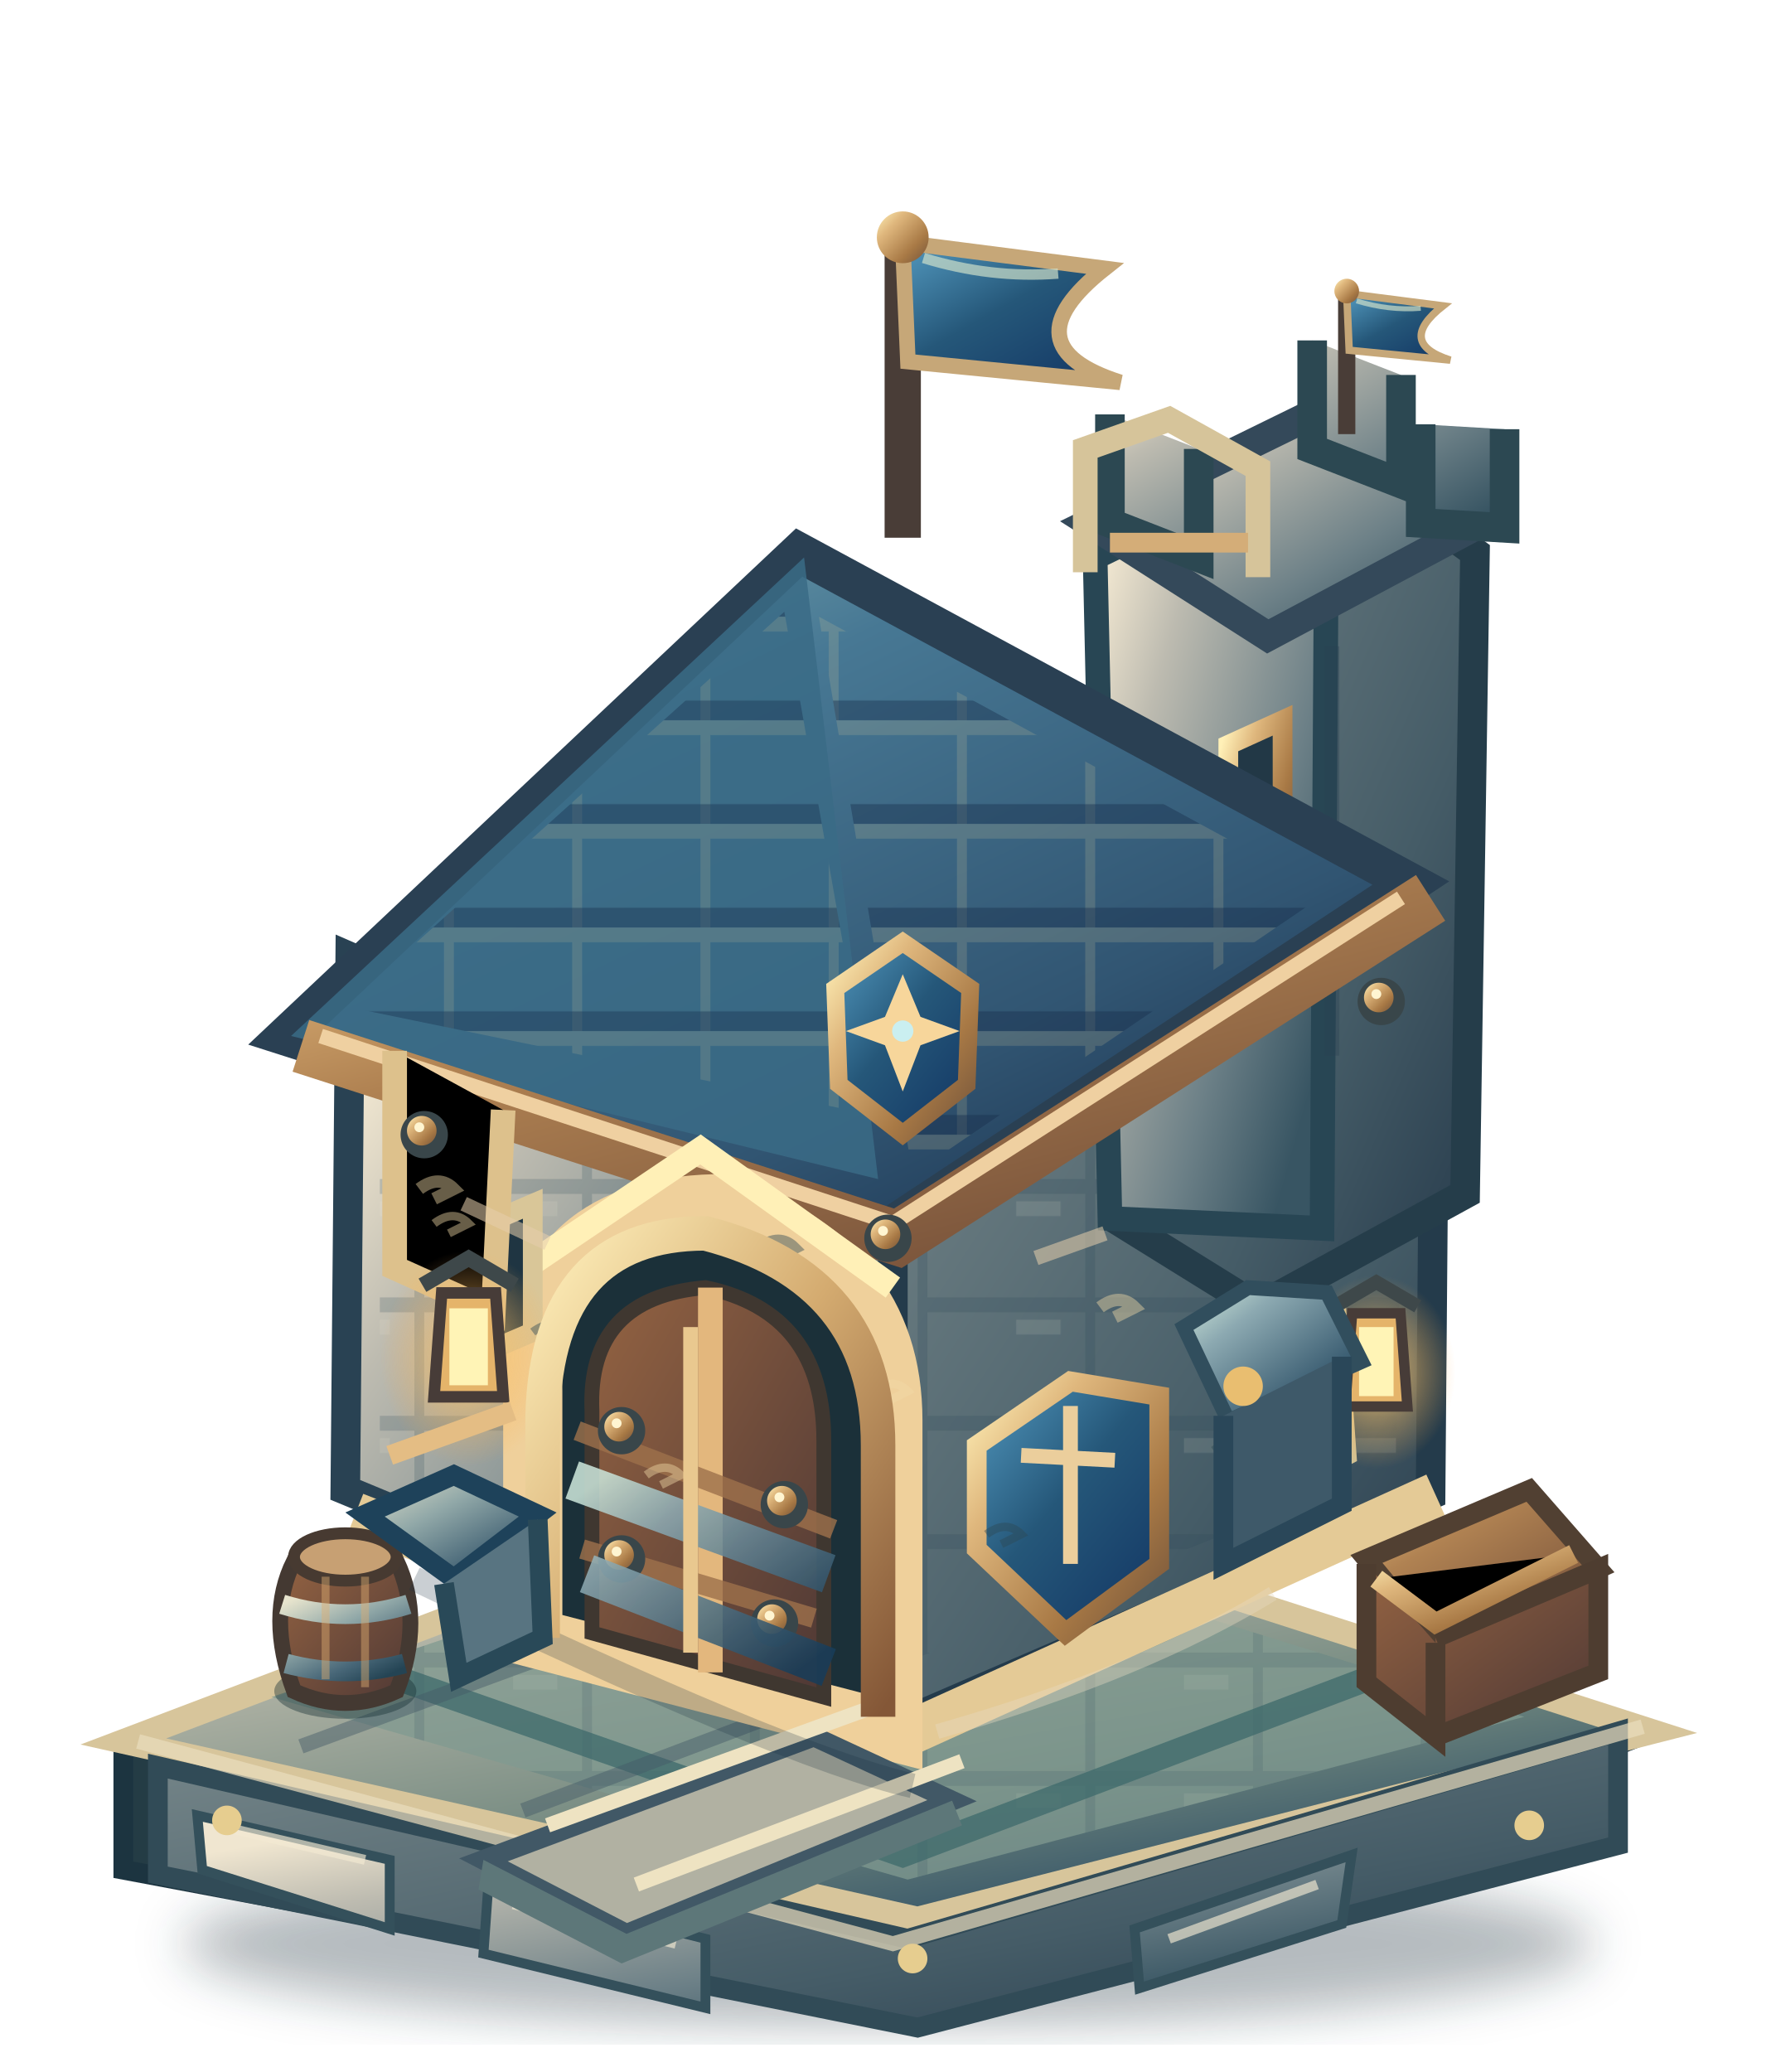
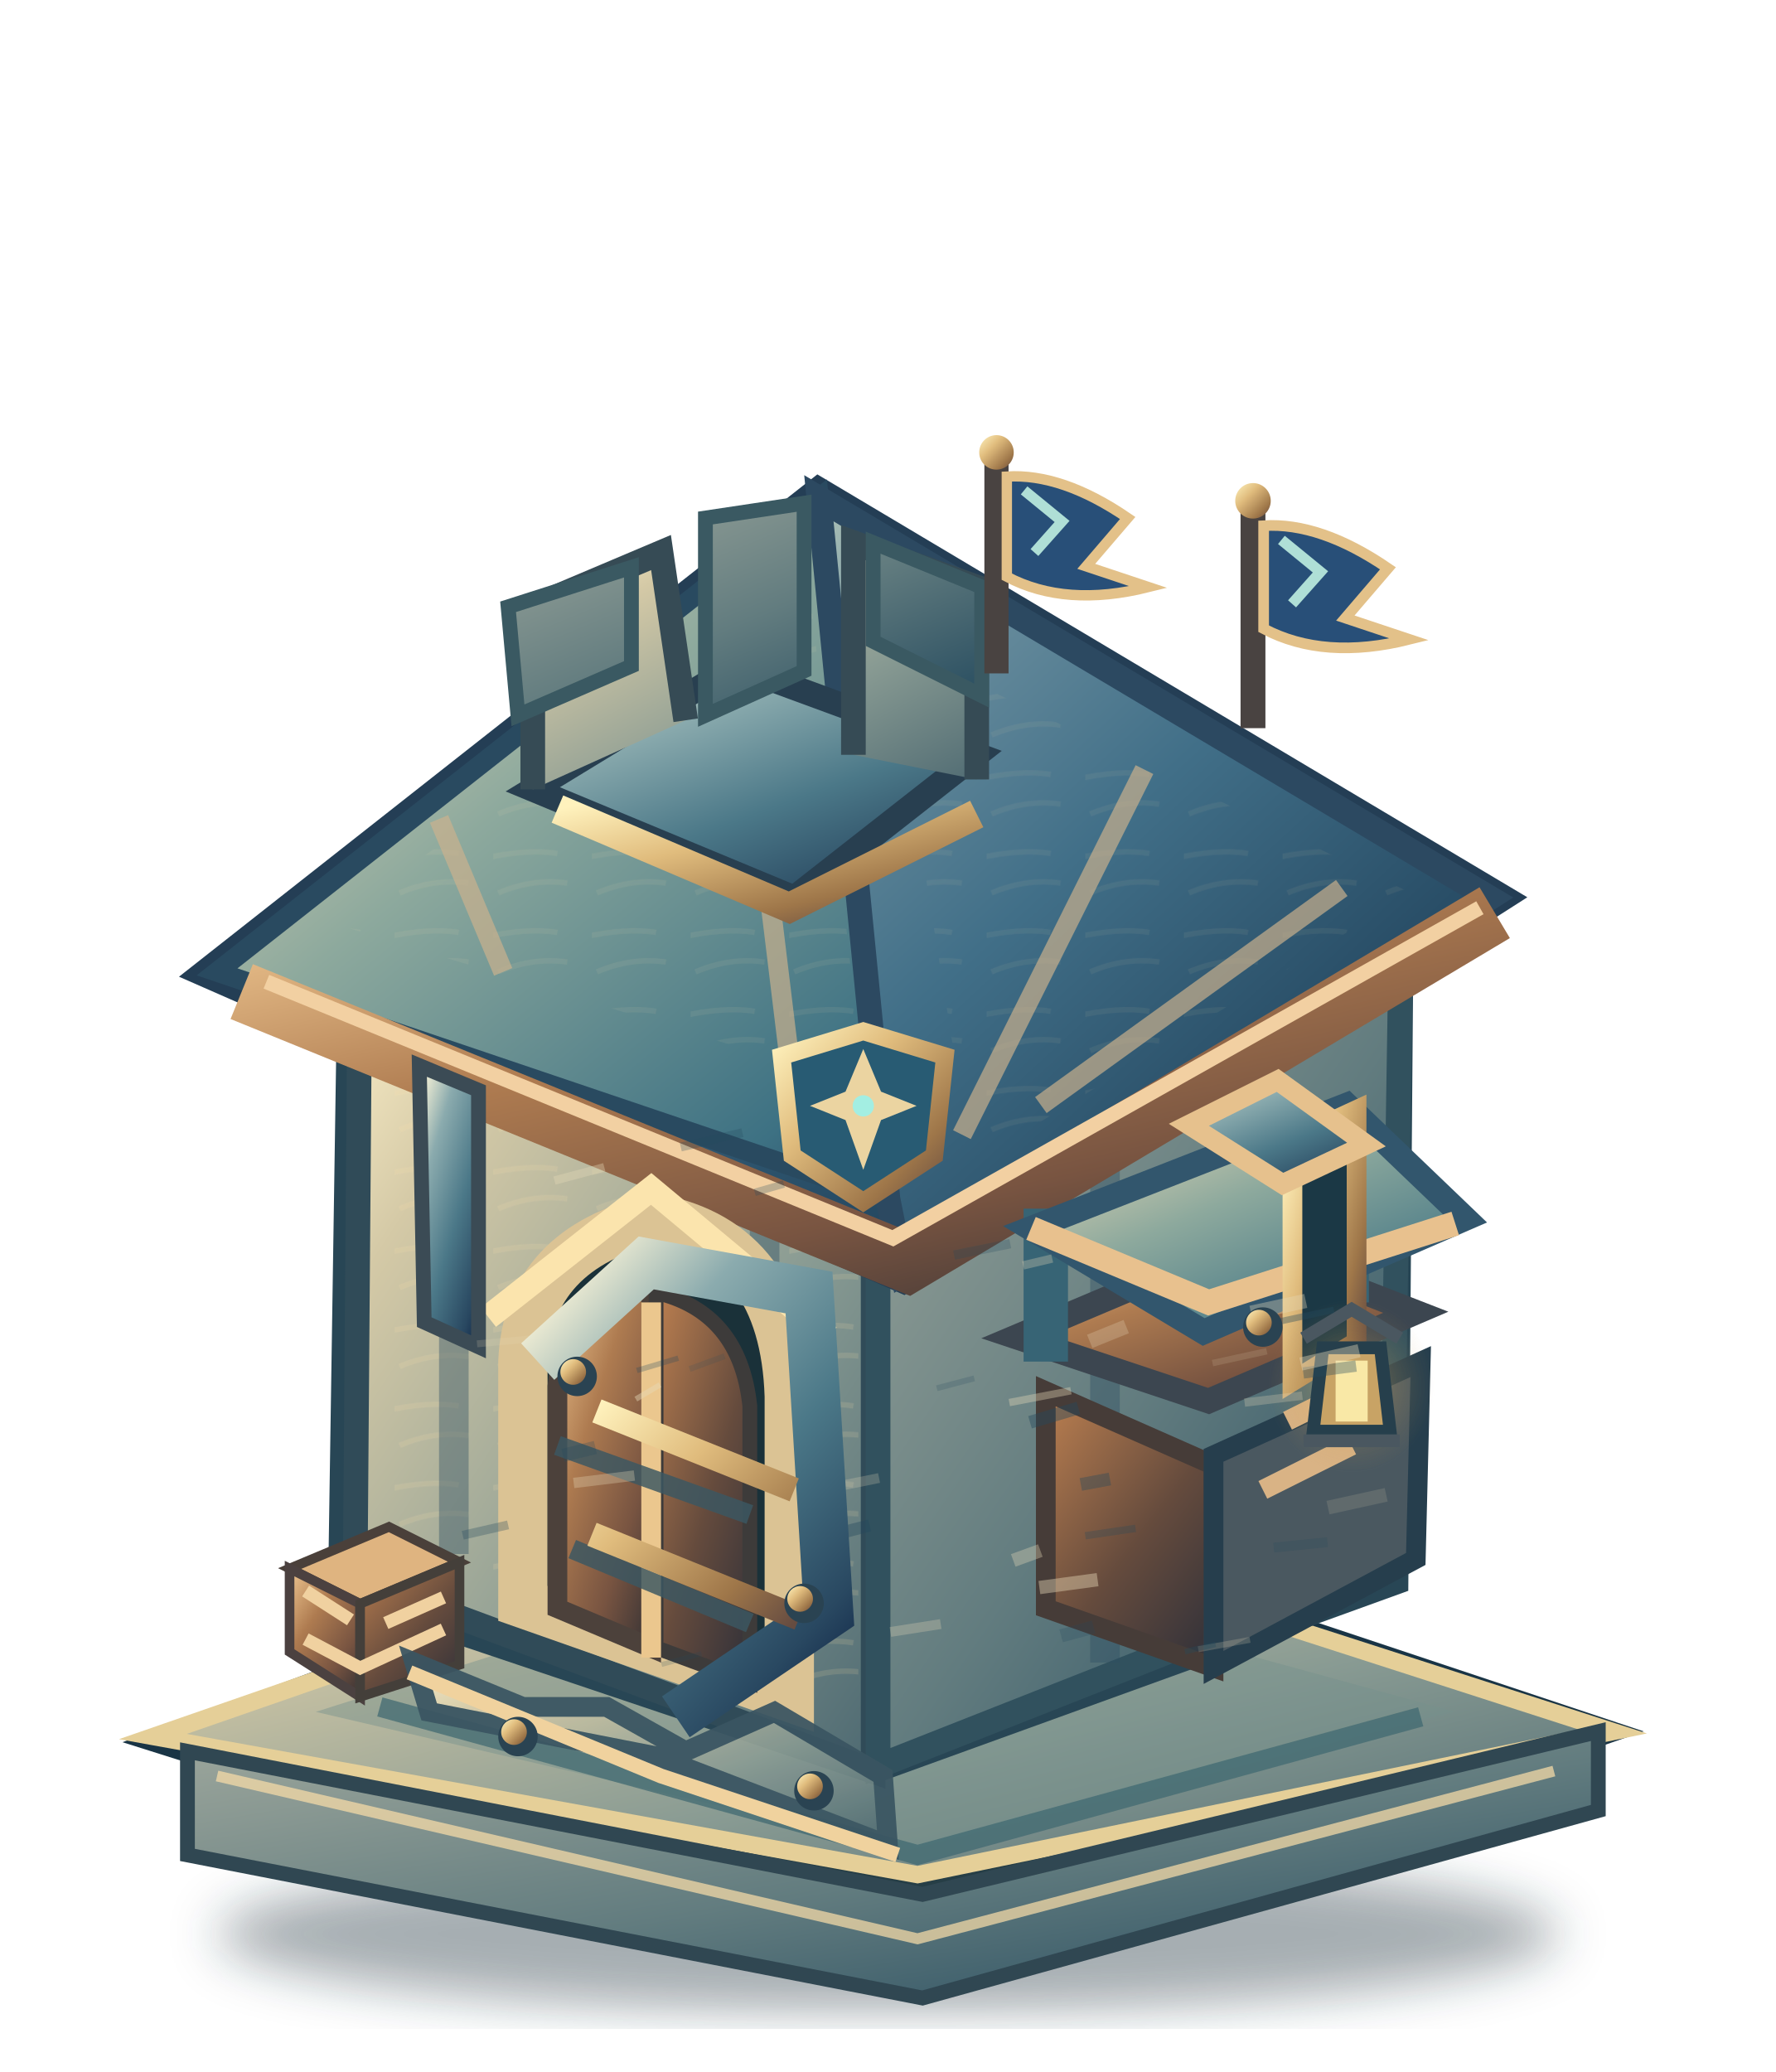
- <svg xmlns="http://www.w3.org/2000/svg" width="360" height="420" viewBox="0 0 360 420" role="img" aria-label="Infantería II — Cuartel Veterano">
+ <svg xmlns="http://www.w3.org/2000/svg" width="360" height="420" viewBox="0 0 360 420" role="img" aria-label="infantry 2 A">
  <defs>
-     <linearGradient id="stone" x1=".1" x2=".9" y1=".1" y2=".85">
-       <stop stop-color="#f0e6d0" />
-       <stop offset=".24" stop-color="#bdbbb0" />
-       <stop offset=".7" stop-color="#6c8087" />
-       <stop offset="1" stop-color="#385563" />
+     <linearGradient id="mStone" x1="0" y1="0" x2=".95" y2="1">
+       <stop stop-color="#fff2cb" />
+       <stop offset=".22" stop-color="#d4c9a6" />
+       <stop offset=".64" stop-color="#899b93" />
+       <stop offset="1" stop-color="#526d74" />
    </linearGradient>
-     <linearGradient id="stoneDark" x1="0" x2="1" y1="0" y2="1">
-       <stop stop-color="#77878a" />
-       <stop offset=".65" stop-color="#455c67" />
-       <stop offset="1" stop-color="#263a4b" />
+     <linearGradient id="sideStone" x1="0" y1="0" x2=".92" y2="1">
+       <stop stop-color="#9fa89d" />
+       <stop offset=".55" stop-color="#627c7f" />
+       <stop offset="1" stop-color="#284d60" />
    </linearGradient>
-     <linearGradient id="timber" x1=".05" x2=".95" y1="0" y2="1">
-       <stop stop-color="#e1b77b" />
-       <stop offset=".32" stop-color="#b08252" />
-       <stop offset="1" stop-color="#6d4936" />
+     <linearGradient id="iron" x1=".2" y1="0" x2=".9" y2="1">
+       <stop stop-color="#e8e8d1" />
+       <stop offset=".22" stop-color="#8babae" />
+       <stop offset=".57" stop-color="#4b7888" />
+       <stop offset=".89" stop-color="#294861" />
+       <stop offset="1" stop-color="#172f4e" />
    </linearGradient>
-     <linearGradient id="timberSide" x1="0" x2="1" y1="0" y2="1">
-       <stop stop-color="#946342" />
-       <stop offset="1" stop-color="#4e3835" />
+     <linearGradient id="wood" x1="0" y1="0" x2=".8" y2="1">
+       <stop stop-color="#f0c892" />
+       <stop offset=".4" stop-color="#ae7b50" />
+       <stop offset=".78" stop-color="#785441" />
+       <stop offset="1" stop-color="#493c38" />
    </linearGradient>
-     <linearGradient id="roof" x1=".05" x2=".85" y1="0" y2="1">
-       <stop stop-color="#82afb3" />
-       <stop offset=".3" stop-color="#477894" />
-       <stop offset=".72" stop-color="#315572" />
-       <stop offset="1" stop-color="#192f4b" />
+     <linearGradient id="woodShade" x1="0" y1="0" x2=".8" y2="1">
+       <stop stop-color="#bd8050" />
+       <stop offset=".6" stop-color="#654b3d" />
+       <stop offset="1" stop-color="#39353a" />
    </linearGradient>
-     <linearGradient id="bronze" x1="0" x2="1" y1="0" y2="1">
-       <stop stop-color="#fff0b7" />
-       <stop offset=".28" stop-color="#dfb77d" />
-       <stop offset=".7" stop-color="#a87945" />
-       <stop offset="1" stop-color="#75553b" />
+     <linearGradient id="roof" x1="0" y1="0" x2=".8" y2="1">
+       <stop stop-color="#aec3b8" />
+       <stop offset=".2" stop-color="#698d9d" />
+       <stop offset=".47" stop-color="#416f88" />
+       <stop offset=".84" stop-color="#244760" />
+       <stop offset="1" stop-color="#152f52" />
    </linearGradient>
-     <linearGradient id="steel" x1="0" x2=".9" y1="0" y2="1">
-       <stop stop-color="#e7e4cd" />
-       <stop offset=".4" stop-color="#91a8a8" />
-       <stop offset=".77" stop-color="#486778" />
-       <stop offset="1" stop-color="#244454" />
+     <linearGradient id="canvas" x1=".2" y1="0" x2="1" y2="1">
+       <stop stop-color="#e6d8b6" />
+       <stop offset=".38" stop-color="#8da99d" />
+       <stop offset=".86" stop-color="#3d7183" />
+       <stop offset="1" stop-color="#2c4b65" />
    </linearGradient>
-     <linearGradient id="cloth" x1=".1" x2=".8" y1=".1" y2=".9">
-       <stop stop-color="#498bb0" />
-       <stop offset=".48" stop-color="#255779" />
-       <stop offset="1" stop-color="#173e69" />
+     <linearGradient id="brass" x1="0" y1="0" x2="1" y2="1">
+       <stop stop-color="#fff2bd" />
+       <stop offset=".36" stop-color="#e0bc7d" />
+       <stop offset=".77" stop-color="#9e7649" />
+       <stop offset="1" stop-color="#664c41" />
    </linearGradient>
-     <radialGradient id="amber">
-       <stop stop-color="#fff8ca" stop-opacity=".98" />
-       <stop offset=".3" stop-color="#f9c36a" stop-opacity=".82" />
-       <stop offset="1" stop-color="#ffaf4f" stop-opacity="0" />
+     <radialGradient id="optic">
+       <stop stop-color="#f5ffff" />
+       <stop offset=".3" stop-color="#a6fff1" />
+       <stop offset=".58" stop-color="#60b8bb" />
+       <stop offset="1" stop-color="#285d79" />
    </radialGradient>
-     <radialGradient id="teal">
-       <stop stop-color="#e8ffff" />
-       <stop offset=".4" stop-color="#76cad0" />
-       <stop offset="1" stop-color="#255f78" />
+     <radialGradient id="light">
+       <stop stop-color="#ffeabb" stop-opacity=".85" />
+       <stop offset=".5" stop-color="#e1ac55" stop-opacity=".28" />
+       <stop offset="1" stop-color="#b48e50" stop-opacity="0" />
    </radialGradient>
-     <filter id="blur">
+     <pattern id="grain" width="20" height="16" patternUnits="userSpaceOnUse">
+       <path d="M1 5q7-3 14-2M-2 14q9-2 15-1" fill="none" stroke="#ffe1af" stroke-width="1.1" opacity=".21" />
+     </pattern>
+     <filter id="soft">
      <feGaussianBlur stdDeviation="5" />
    </filter>
-     <pattern id="shingles" width="26" height="21" patternUnits="userSpaceOnUse">
-       <path d="M0 1H26M0 21H26M13 1V21" stroke="#d0c496" stroke-opacity=".22" stroke-width="2" />
-       <path d="M0 18H26" stroke="#172d4a" stroke-opacity=".46" stroke-width="4" />
-     </pattern>
-     <pattern id="masonry" width="34" height="24" patternUnits="userSpaceOnUse">
-       <path d="M0 1H34M0 24H34M17 1V24" stroke="#2c4957" stroke-width="2" opacity=".34" />
-       <path d="M2 5h9" stroke="#fff8df" stroke-width="3" opacity=".16" />
-     </pattern>
-     <linearGradient id="t04-fund-top" x1="0" y1="0" x2=".6" y2="1">
-       <stop stop-color="#f3e6bb" />
-       <stop offset=".36" stop-color="#b2b4a6" />
-       <stop offset=".75" stop-color="#70877e" />
-       <stop offset="1" stop-color="#355467" />
-     </linearGradient>
-     <linearGradient id="t04-steel" x1="0" y1=".1" x2=".9" y2="1">
-       <stop stop-color="#c9e2d6" />
-       <stop offset=".26" stop-color="#8ca9b1" />
-       <stop offset=".72" stop-color="#406276" />
-       <stop offset="1" stop-color="#183c58" />
-     </linearGradient>
-     <linearGradient id="t04-gold" x1="0" y1="0" x2="1" y2="1">
-       <stop stop-color="#fff0bb" />
-       <stop offset=".48" stop-color="#d4ab70" />
-       <stop offset="1" stop-color="#845737" />
-     </linearGradient>
-     <radialGradient id="t04-paint-light">
-       <stop stop-color="#fff3b0" stop-opacity=".55" />
-       <stop offset=".47" stop-color="#edb76e" stop-opacity=".18" />
-       <stop offset="1" stop-color="#d9ad60" stop-opacity="0" />
-     </radialGradient>
  </defs>
-   <ellipse cx="180" cy="394" rx="143" ry="17" fill="#122b34" opacity=".32" filter="url(#blur)" />
-   <path d="M25 353 169 298 335 351 185 409 25 379Z" fill="#243c45" stroke="#1c3440" stroke-width="4" />
-   <path d="M25 353 170 298 335 351 186 389Z" fill="url(#t04-fund-top)" stroke="#d7c59b" stroke-width="5" />
-   <path d="M32 358 184 393 328 351 328 374 186 411 32 380Z" fill="url(#stoneDark)" stroke="#314b57" stroke-width="4" />
-   <path d="M28 353 181 394 333 350" fill="none" stroke="#e9ddbd" stroke-width="3" opacity=".7" />
-   <path d="M55 344 171 305 309 348 184 381Z" fill="#809a90" opacity=".75" />
-   <path d="M55 344 171 305 309 348 184 381Z" fill="url(#masonry)" opacity=".45" />
-   <path d="M40 368 79 377 79 391 41 379ZM99 382 143 393 143 407 98 396ZM230 391 274 376 272 390 231 403Z" fill="url(#stone)" stroke="#34505b" stroke-width="2" />
-   <path d="M44 370 74 377M104 386l33 8M237 393l30-11" fill="none" stroke="#f3ead2" stroke-width="2" opacity=".65" />
-   <path d="M80 340 183 376 278 340" fill="none" stroke="#3d696b" stroke-width="5" opacity=".75" />
-   <path d="M61 354 167 315M106 367 209 328" stroke="#435965" stroke-width="3" opacity=".45" />
-   <circle cx="46" cy="369" r="3" fill="#e6cd8f" />
-   <circle cx="185" cy="397" r="3" fill="#e6cd8f" />
-   <circle cx="310" cy="370" r="3" fill="#e6cd8f" />
-   <path d="M71 194 181 242 181 348 70 302Z" fill="url(#stone)" stroke="#294253" stroke-width="6" />
-   <path d="M181 241 291 183 290 303 181 350Z" fill="url(#stoneDark)" stroke="#243b4b" stroke-width="6" />
-   <path d="M77 199 177 247 177 337 77 298Z" fill="url(#masonry)" opacity=".6" />
-   <path d="M186 245 285 192 283 297 186 336Z" fill="url(#masonry)" opacity=".66" />
-   <path d="M72 307 185 351 291 303" fill="none" stroke="#e4ca96" stroke-width="9" />
-   <path d="M223 112 270 91 299 112 297 242 255 265 226 247Z" fill="url(#stoneDark)" stroke="#253d4a" stroke-width="6" />
-   <path d="M222 113 269 90 268 249 225 247Z" fill="url(#stone)" stroke="#284654" stroke-width="5" />
-   <path d="M221 106 270 82 302 105 257 129Z" fill="url(#stone)" stroke="#34495a" stroke-width="6" />
-   <path d="M225 84v22l18 7V91M266 69v22l18 7V76M288 86v20l17 1V87" fill="url(#stone)" stroke="#2c4852" stroke-width="6" />
-   <path d="M270 131 270 214M234 155V220" stroke="#293f51" stroke-width="3" opacity=".35" />
-   <path d="M249 151 260 146V179L249 185Z" fill="#223846" stroke="url(#bronze)" stroke-width="4" />
-   <path d="M58 210 162 112 286 179 180 249Z" fill="url(#roof)" stroke="#2a4053" stroke-width="8" />
-   <path d="M59 210 163 113 178 239Z" fill="#3a6b86" opacity=".85" />
-   <path d="M70 204 159 124 177 226Z" fill="url(#shingles)" opacity=".8" />
-   <path d="M166 125 269 181 185 238Z" fill="url(#shingles)" opacity=".88" />
-   <path d="M61 212 182 251 290 182" stroke="url(#timber)" stroke-width="11" fill="none" />
-   <path d="M65 210 181 248 284 182" stroke="#efd0a1" stroke-width="3" fill="none" />
-   <path d="M108 332V282Q107 245 145 244Q181 255 181 288V351Z" fill="#1b3039" stroke="#efd09b" stroke-width="12" />
-   <path d="M120 331V286Q119 263 143 261Q167 266 167 292V344Z" fill="url(#timberSide)" stroke="#3f3730" stroke-width="3" />
-   <path d="M144 261v78" stroke="#e3b77d" stroke-width="5" />
-   <path d="M117 290 169 310M118 314 165 328" stroke="#9d704b" stroke-width="4" opacity=".8" />
-   <circle cx="126" cy="290" r="4.8" fill="#39464a" />
-   <circle cx="125.5" cy="289.2" r="3" fill="url(#bronze)" />
-   <circle cx="125" cy="288.5" r="1" fill="#fff5d1" />
-   <circle cx="159" cy="305" r="4.8" fill="#39464a" />
-   <circle cx="158.5" cy="304.2" r="3" fill="url(#bronze)" />
-   <circle cx="158" cy="303.5" r="1" fill="#fff5d1" />
-   <circle cx="126" cy="316" r="4.8" fill="#39464a" />
-   <circle cx="125.5" cy="315.2" r="3" fill="url(#bronze)" />
-   <circle cx="125" cy="314.5" r="1" fill="#fff5d1" />
-   <circle cx="157" cy="329" r="4.8" fill="#39464a" />
-   <circle cx="156.5" cy="328.2" r="3" fill="url(#bronze)" />
-   <circle cx="156" cy="327.5" r="1" fill="#fff5d1" />
-   <path d="M99 262 142 233 181 261" fill="none" stroke="#fff0b7" stroke-width="5" />
-   <g transform="translate(183 209) scale(0.72)">
-     <path d="M0-25 19-12 18 15 0 29-18 15-19-12Z" fill="url(#cloth)" stroke="url(#bronze)" stroke-width="5" />
-     <path d="M0-16 5-4 16 0 5 4 0 17-5 4-16 0-5-4Z" fill="#f7d69b" />
-     <circle r="3" fill="#caeff0" />
+   <g id="tower-shadow">
+     <ellipse cx="180" cy="392" rx="136" ry="16" fill="#132c36" opacity=".38" filter="url(#soft)" />
+     <path d="M31 353 174 300 327 351 183 401Z" fill="#263e46" stroke="#193445" stroke-width="4" />
+     <path d="M31 352 175 302 327 351 186 380Z" fill="url(#mStone)" stroke="#e5cf98" stroke-width="3.5" />
+     <path d="M38 355 187 384 324 351V367L187 405 38 376Z" fill="url(#sideStone)" stroke="#304752" stroke-width="3" />
+     <path d="M64 347 171 313 295 347 184 375Z" fill="#76918b" opacity=".45" />
+     <path d="M44 360 186 393 315 359" fill="none" stroke="#f8dda8" stroke-width="2.2" opacity=".72" />
+     <path d="M77 346 186 376 288 348" stroke="#3f6870" stroke-width="4" opacity=".72" fill="none" />
  </g>
-   <path d="M198 293 217 280 235 283 235 317 216 331 198 314Z" fill="url(#cloth)" stroke="url(#bronze)" stroke-width="4" />
-   <path d="M207 295 226 296M217 285v32" stroke="#ebce9c" stroke-width="3" />
-   <path d="M94 250 108 244V270L94 276Z" fill="#1f3542" stroke="#d9c698" stroke-width="4" />
-   <path d="M251 278 271 267 273 295 252 306Z" fill="#223f4c" stroke="#d2c294" stroke-width="4" />
-   <path d="M80 213 80 257 100 266 102 225" stroke="#ddc18c" stroke-width="5" />
-   <g transform="translate(183 109) scale(1.05)">
-     <path d="M0 0V-57" stroke="#493d37" stroke-width="7" />
-     <path d="M0-57 39-52Q20-37 42-30L1-34Z" fill="url(#cloth)" stroke="#c6a778" stroke-width="3" />
-     <path d="M4-54Q17-50 30-51" fill="none" stroke="#d7e6cc" stroke-width="2" opacity=".65" />
-     <circle cy="-58" r="5" fill="url(#bronze)" />
+   <g id="barracks-back">
+     <path d="M72 191 171 147 283 194 282 320 177 358 70 322Z" fill="url(#sideStone)" stroke="#284655" stroke-width="7" />
+     <path d="M73 191 177 232 177 359 72 320Z" fill="url(#mStone)" stroke="#304b58" stroke-width="5" />
+     <path d="M178 231 284 191 282 317 178 358Z" fill="url(#sideStone)" stroke="#31515e" stroke-width="5" />
+     <path d="M77 203 174 239 174 347 76 315Z" fill="url(#grain)" opacity=".65" />
+     <path d="M92 216v99M155 246v94M224 218v119" stroke="#2c4d61" stroke-width="6" opacity=".4" />
+     <path d="M44 197 166 101 302 182 183 258Z" fill="url(#roof)" stroke="#243e55" stroke-width="8" />
+     <path d="M44 197 166 101 180 243Z" fill="url(#canvas)" stroke="#294a60" stroke-width="4" />
+     <path d="M166 101 302 182 183 258 180 243Z" fill="url(#roof)" stroke="#2c4961" stroke-width="5" />
+     <path d="M67 187 164 118 175 220Z" fill="url(#grain)" opacity=".35" />
+     <path d="M180 130 286 181 197 236Z" fill="url(#grain)" opacity=".29" />
+     <path d="M49 201 184 256 303 185" stroke="url(#wood)" stroke-width="12" fill="none" />
+     <path d="M54 199 181 251 300 184" stroke="#f2d0a2" stroke-width="3" fill="none" />
+     <path d="M89 166 102 197M149 124 162 231M232 156l-37 74M272 180l-61 44" stroke="#cbb28c" stroke-width="4" opacity=".68" />
+     <path d="M106 325V276Q107 253 133 247Q159 252 160 283V344Z" fill="#1a3139" stroke="#dbc394" stroke-width="10" />
+     <path d="M113 326v-45q2-20 19-21v74Z" fill="url(#wood)" stroke="#4c413b" stroke-width="4" />
+     <path d="M133 262q17 4 19 23v56l-19-7Z" fill="url(#woodShade)" stroke="#3d3b3a" stroke-width="3" />
+     <path d="M132 264v72" stroke="#ebc78e" stroke-width="4" />
+     <path d="M113 293l39 14M116 314l36 15" stroke="#3b5761" stroke-width="4" opacity=".83" />
+     <path d="M99 267 132 241 168 271" stroke="#fbe4ad" stroke-width="5" fill="none" />
+     <path d="M206 271 251 252 287 266 245 284Z" fill="url(#wood)" stroke="#3c4650" stroke-width="5" />
+     <path d="M212 282 246 297 246 338 212 326Z" fill="url(#woodShade)" stroke="#463c38" stroke-width="4" />
+     <path d="M246 295 288 276 287 316 246 338Z" fill="#4a5860" stroke="#263e4d" stroke-width="4" />
+     <path d="M212 276v-31M273 264v-31" stroke="#376475" stroke-width="9" />
+     <path d="M209 249 273 224 297 247 244 270Z" fill="url(#canvas)" stroke="#32566d" stroke-width="5" />
+     <path d="M209 249 245 264 295 248" fill="none" stroke="#e8c18e" stroke-width="5" />
+     <path d="M261 288l14-7M256 302l18-9" stroke="#d9b385" stroke-width="4" />
+     <g transform="translate(254 144) scale(0.72)">
+       <path d="M0 5V-58" stroke="#494341" stroke-width="7" />
+       <path d="M3-52Q19-53 38-40L26-26 44-20Q20-14 3-23Z" fill="#284f78" stroke="#e3c189" stroke-width="3" />
+       <path d="M8-48 19-39 11-30" stroke="#afdfd6" stroke-width="3" fill="none" />
+       <circle cy="-59" r="5" fill="url(#brass)" />
+     </g>
+     <g transform="translate(175 222) scale(0.72)">
+       <path d="M0-18 23-11 20 17 0 30-20 17-23-11Z" fill="#285b73" stroke="url(#brass)" stroke-width="5" />
+       <path d="M0-13 5-1 15 3 5 7 0 21-5 7-15 3-5-1Z" fill="#ebd4a1" />
+       <circle cx="0" cy="3" r="3" fill="#a3eee2" />
+     </g>
+     <path d="M85 216l12 5v52l-11-5Z" fill="url(#iron)" stroke="#3b4b55" stroke-width="3" />
+     <path d="M262 231l13-6v47l-13 8Z" fill="#1b3845" stroke="url(#brass)" stroke-width="4" />
+     <g transform="translate(274 281) scale(0.65)">
+       <ellipse rx="26" ry="27" fill="url(#light)" opacity=".7" />
+       <path d="M-9-12 9-12 12 14-12 14Z" fill="#c8a365" stroke="#263f4c" stroke-width="4" />
+       <path d="M-5-8H5V11H-5Z" fill="#fff1af" opacity=".88" />
+       <path d="M-15-15 0-24 15-15M-15 17H15" fill="none" stroke="#4a5760" stroke-width="4" />
+     </g>
+     <g id="hand-painted-stone-wear">
+       <path d="M253.6 266.1l11.1 -2.4" stroke="#e6d9b8" stroke-width="2.9" opacity="0.35" />
+       <path d="M116.3 300.6l12.3 -1.5" stroke="#e6d9b8" stroke-width="2.1" opacity="0.31" />
+       <path d="M96.7 272.4l10.9 -1.0" stroke="#e6d9b8" stroke-width="1.4" opacity="0.17" />
+       <path d="M205.4 316.3l5.5 -2.0" stroke="#e6d9b8" stroke-width="2.7" opacity="0.34" />
+       <path d="M167.8 311.4l8.5 -2.2" stroke="#23485b" stroke-width="2.5" opacity="0.38" />
+       <path d="M208.8 288.3l9.8 -2.9" stroke="#23485b" stroke-width="2.6" opacity="0.42" />
+       <path d="M210.7 321.8l11.8 -1.6" stroke="#e6d9b8" stroke-width="2.7" opacity="0.42" />
+       <path d="M128.9 283.6l4.9 -2.9" stroke="#e6d9b8" stroke-width="1.1" opacity="0.43" />
+       <path d="M242.9 334.3l10.5 -1.9" stroke="#e6d9b8" stroke-width="1.2" opacity="0.21" />
+       <path d="M269.2 305.6l11.8 -2.6" stroke="#e6d9b8" stroke-width="2.8" opacity="0.14" />
+       <path d="M189.9 281.4l7.6 -2.0" stroke="#23485b" stroke-width="1.2" opacity="0.20" />
+       <path d="M153.0 241.7l5.9 -1.7" stroke="#23485b" stroke-width="1.5" opacity="0.26" />
+       <path d="M264.2 278.3l10.7 -1.4" stroke="#23485b" stroke-width="2.3" opacity="0.35" />
+       <path d="M139.8 277.5l7.1 -2.6" stroke="#23485b" stroke-width="1.2" opacity="0.15" />
+       <path d="M112.4 239.3l10.1 -2.7" stroke="#e6d9b8" stroke-width="1.7" opacity="0.35" />
+       <path d="M129.1 277.8l8.4 -2.5" stroke="#23485b" stroke-width="1.1" opacity="0.27" />
+       <path d="M207.4 256.5l5.9 -1.4" stroke="#e6d9b8" stroke-width="1.7" opacity="0.30" />
+       <path d="M263.7 276.5l11.8 -2.7" stroke="#e6d9b8" stroke-width="2.7" opacity="0.40" />
+       <path d="M215.1 331.6l6.6 -1.8" stroke="#23485b" stroke-width="2.7" opacity="0.23" />
+       <path d="M93.8 311.2l9.2 -2.1" stroke="#23485b" stroke-width="1.8" opacity="0.30" />
+       <path d="M219.1 300.9l5.9 -1.1" stroke="#23485b" stroke-width="2.6" opacity="0.36" />
+       <path d="M134.1 337.4l8.1 -2.2" stroke="#23485b" stroke-width="1.0" opacity="0.18" />
+       <path d="M258.2 313.7l10.9 -1.1" stroke="#23485b" stroke-width="2.0" opacity="0.22" />
+       <path d="M204.6 284.3l12.5 -2.4" stroke="#e6d9b8" stroke-width="1.5" opacity="0.37" />
+       <path d="M170.7 301.1l7.5 -1.5" stroke="#e6d9b8" stroke-width="2.0" opacity="0.23" />
+       <path d="M252.3 284.3l11.7 -1.4" stroke="#e6d9b8" stroke-width="1.7" opacity="0.26" />
+       <path d="M220.0 311.3l10.2 -1.5" stroke="#23485b" stroke-width="1.5" opacity="0.28" />
+       <path d="M245.8 276.3l11.0 -2.4" stroke="#e6d9b8" stroke-width="1.3" opacity="0.15" />
+       <path d="M138.0 232.5l12.5 -2.9" stroke="#23485b" stroke-width="1.8" opacity="0.26" />
+       <path d="M193.4 254.4l11.4 -2.3" stroke="#23485b" stroke-width="1.9" opacity="0.24" />
+       <path d="M180.5 330.8l10.2 -1.6" stroke="#e6d9b8" stroke-width="2.0" opacity="0.28" />
+       <path d="M114.1 295.0l6.6 -1.6" stroke="#23485b" stroke-width="2.7" opacity="0.25" />
+       <path d="M240.2 334.8l6.2 -1.5" stroke="#23485b" stroke-width="1.1" opacity="0.34" />
+       <path d="M220.9 271.9l7.4 -3.0" stroke="#e6d9b8" stroke-width="2.9" opacity="0.26" />
+       <path d="M257.8 268.2l12.6 -2.7" stroke="#23485b" stroke-width="1.3" opacity="0.37" />
+     </g>
+     <g transform="translate(73 329) scale(0.65)">
+       <path d="M-22-17 9-30 31-19 0-6Z" fill="#dfb480" stroke="#4a403a" stroke-width="3" />
+       <path d="M-22-17 0-6V23L-22 9Z" fill="url(#wood)" stroke="#4b4140" stroke-width="3" />
+       <path d="M0-6 31-19V13L0 23Z" fill="url(#woodShade)" stroke="#443f3a" stroke-width="3" />
+       <path d="M-17-10-3-1M8 0l18-8M-17 5 0 14 26 2" stroke="#f0d1a0" stroke-width="4" fill="none" />
+     </g>
  </g>
-   <g transform="translate(273 88) scale(0.5)">
-     <path d="M0 0V-57" stroke="#493d37" stroke-width="7" />
-     <path d="M0-57 39-52Q20-37 42-30L1-34Z" fill="url(#cloth)" stroke="#c6a778" stroke-width="3" />
-     <path d="M4-54Q17-50 30-51" fill="none" stroke="#d7e6cc" stroke-width="2" opacity=".65" />
-     <circle cy="-58" r="5" fill="url(#bronze)" />
+   <g id="veteran-bastion-tier">
+     <path d="M108 160 149 135 198 153 161 182Z" fill="url(#iron)" stroke="#283f50" stroke-width="5" />
+     <path d="M108 160V123L134 112l5 34M173 153v-43l25 9v39" fill="url(#mStone)" stroke="#364b55" stroke-width="5" />
+     <path d="M103 123 128 115 128 135l-23 10ZM143 105 163 102v34l-20 9ZM177 110l22 9v22l-22-11Z" fill="url(#sideStone)" stroke="#3a5962" stroke-width="3" />
+     <path d="M113 164l47 20 38-19" stroke="url(#brass)" stroke-width="6" fill="none" />
+     <path d="M109 276l22-20 33 6 4 65-31 21" fill="none" stroke="url(#iron)" stroke-width="10" />
+     <path d="M121 286l40 16M120 311l42 17" stroke="url(#brass)" stroke-width="5" />
+     <g transform="translate(202 133) scale(0.7)">
+       <path d="M0 5V-58" stroke="#494341" stroke-width="7" />
+       <path d="M3-52Q19-53 38-40L26-26 44-20Q20-14 3-23Z" fill="#284f78" stroke="#e3c189" stroke-width="3" />
+       <path d="M8-48 19-39 11-30" stroke="#afdfd6" stroke-width="3" fill="none" />
+       <circle cy="-59" r="5" fill="url(#brass)" />
+     </g>
+     <circle cx="117" cy="279" r="4" fill="#2a4352" />
+     <circle cx="116.2" cy="278.1" r="2.6" fill="url(#brass)" />
+     <circle cx="163" cy="325" r="4" fill="#2a4352" />
+     <circle cx="162.2" cy="324.1" r="2.6" fill="url(#brass)" />
+     <circle cx="256" cy="269" r="4" fill="#2a4352" />
+     <circle cx="255.2" cy="268.1" r="2.6" fill="url(#brass)" />
+     <path d="M241 228l18-9 18 13-17 8Z" fill="url(#iron)" stroke="#e6c18d" stroke-width="4" />
  </g>
-   <g transform="translate(95 273) scale(0.78)">
-     <ellipse cx="0" cy="3" rx="23" ry="28" fill="url(#amber)" opacity=".72" />
-     <path d="M-7-14 7-14 9 13-9 13Z" fill="#e5b46a" stroke="#473c38" stroke-width="3" />
-     <path d="M-5-10h10v20H-5Z" fill="#fff4b6" />
-     <path d="M-12-16 0-23 12-16" fill="none" stroke="#3e484a" stroke-width="4" />
-     <path d="M-13 16H13" stroke="url(#bronze)" stroke-width="4" />
-   </g>
-   <g transform="translate(279 276) scale(0.7)">
-     <ellipse cx="0" cy="3" rx="23" ry="28" fill="url(#amber)" opacity=".72" />
-     <path d="M-7-14 7-14 9 13-9 13Z" fill="#e5b46a" stroke="#473c38" stroke-width="3" />
-     <path d="M-5-10h10v20H-5Z" fill="#fff4b6" />
-     <path d="M-12-16 0-23 12-16" fill="none" stroke="#3e484a" stroke-width="4" />
-     <path d="M-13 16H13" stroke="url(#bronze)" stroke-width="4" />
-   </g>
-   <g transform="translate(70 326) scale(0.8)">
-     <ellipse cx="0" cy="21" rx="18" ry="7" fill="#152d32" opacity=".4" />
-     <path d="M-13-12Q-20 2-13 21Q0 27 13 21Q20 3 13-12Z" fill="url(#timberSide)" stroke="#443932" stroke-width="4" />
-     <ellipse cy="-13" rx="13" ry="6" fill="#c7a073" stroke="#473a31" stroke-width="3" />
-     <path d="M-16-1Q0 4 16-1M-15 14Q0 18 15 14" fill="none" stroke="url(#steel)" stroke-width="5" />
-     <path d="M-5-8V18M5-8V20" stroke="#ddad71" stroke-width="2" opacity=".45" />
-   </g>
-   <path d="M277 316 310 302 324 318 291 333Z" fill="url(#timber)" stroke="#514032" stroke-width="4" />
-   <path d="M277 317V341L291 352V333M291 332 324 318V339L291 352" fill="url(#timberSide)" stroke="#4e3d30" stroke-width="4" />
-   <path d="M279 320 291 329 319 315" stroke="url(#bronze)" stroke-width="4" />
-   <g transform="translate(141 370)">
-     <path d="M-43 7 24-18 52-5-14 22Z" fill="#b1b1a2" stroke="#415866" stroke-width="4" />
-     <path d="M-44 13 -15 28 54 0 52-5 -14 22 -43 7Z" fill="#5d7779" />
-     <path d="M-30 0 36-24M-12 12 54-13" stroke="#eee3c2" stroke-width="3" />
-   </g>
-   <circle cx="86" cy="230" r="4.8" fill="#39464a" />
-   <circle cx="85.5" cy="229.2" r="3" fill="url(#bronze)" />
-   <circle cx="85" cy="228.5" r="1" fill="#fff5d1" />
-   <circle cx="180" cy="251" r="4.8" fill="#39464a" />
-   <circle cx="179.5" cy="250.2" r="3" fill="url(#bronze)" />
-   <circle cx="179" cy="249.5" r="1" fill="#fff5d1" />
-   <circle cx="280" cy="203" r="4.8" fill="#39464a" />
-   <circle cx="279.5" cy="202.2" r="3" fill="url(#bronze)" />
-   <circle cx="279" cy="201.5" r="1" fill="#fff5d1" />
-   <g id="t04-painted-microvolume">
-     <path d="M85 241q4 -3 7 0l-4 2" stroke="#f1d9a7" stroke-width="2.5" fill="none" opacity=".43" />
-     <path d="M108 270q4 -3 7 0l-4 2" stroke="#2d4753" stroke-width="1.7" fill="none" opacity=".43" />
-     <path d="M131 299q4 -3 7 0l-4 2" stroke="#f1d9a7" stroke-width="1.7" fill="none" opacity=".43" />
-     <path d="M154 253q4 -3 7 0l-4 2" stroke="#2d4753" stroke-width="2.5" fill="none" opacity=".43" />
-     <path d="M177 282q4 -3 7 0l-4 2" stroke="#f1d9a7" stroke-width="1.7" fill="none" opacity=".43" />
-     <path d="M200 311q4 -3 7 0l-4 2" stroke="#2d4753" stroke-width="1.7" fill="none" opacity=".43" />
-     <path d="M223 265q4 -3 7 0l-4 2" stroke="#f1d9a7" stroke-width="2.5" fill="none" opacity=".43" />
-     <path d="M246 294q4 -3 7 0l-4 2" stroke="#2d4753" stroke-width="1.7" fill="none" opacity=".43" />
-     <path d="M88 248q4 -3 7 0l-4 2" stroke="#f1d9a7" stroke-width="1.7" fill="none" opacity=".43" />
-     <path d="M94 244l17 8M210 255l14-5M250 300l16-5" stroke="#e6ceab" stroke-width="3" opacity=".55" />
-     <path d="M84 320Q159 356 185 362" stroke="#172e3c" stroke-width="5" opacity=".23" fill="none" />
-     <path d="M190 351q42-12 68-28" stroke="#e7dac0" stroke-width="3" opacity=".4" fill="none" />
-   </g>
-   <g id="t04-infantry-ii-functional">
-     <path d="M110 332V287Q111 250 143 250Q178 259 178 293V348" fill="none" stroke="url(#t04-gold)" stroke-width="7" />
-     <path d="M116 300l52 19M119 319l49 19" stroke="url(#t04-steel)" stroke-width="8" opacity=".88" />
-     <path d="M140 269v66" stroke="#e9c88f" stroke-width="3" />
-     <path d="M74 307l18-8 17 8-17 13Z" fill="url(#steel)" stroke="#1e425a" stroke-width="4" />
-     <path d="M90 321l3 19 17-8-1-24" fill="#587481" stroke="#294958" stroke-width="4" />
-     <path d="M79 295l25-9" stroke="#e4bd84" stroke-width="4" />
-     <path d="M240 269l13-8 16 1 7 14-27 12Z" fill="url(#t04-steel)" stroke="#314e5d" stroke-width="3" />
-     <path d="M248 287v30l24-12v-30" fill="#3e5969" stroke="#2a4759" stroke-width="4" />
-     <path d="M244 253h24" stroke="url(#bronze)" stroke-width="5" />
-     <circle cx="252" cy="281" r="4" fill="#e9be70" />
-     <path d="M220 116v-25l17-6 18 10v22" fill="none" stroke="#d6c49a" stroke-width="5" />
-     <path d="M225 110h28" stroke="#d4ad78" stroke-width="4" />
+   <g id="barracks-front">
+     <path d="M84 337 106 346 123 346 139 355 157 347 179 360 180 374 133 356 87 347Z" fill="url(#mStone)" stroke="#3a5561" stroke-width="4" opacity=".93" />
+     <path d="M83 339 134 360 182 376" stroke="#f0d29e" stroke-width="3" fill="none" />
+     <circle cx="105" cy="352" r="4" fill="#2a4352" />
+     <circle cx="104.2" cy="351.1" r="2.6" fill="url(#brass)" />
+     <circle cx="165" cy="363" r="4" fill="#2a4352" />
+     <circle cx="164.2" cy="362.1" r="2.6" fill="url(#brass)" />
  </g>
</svg>
